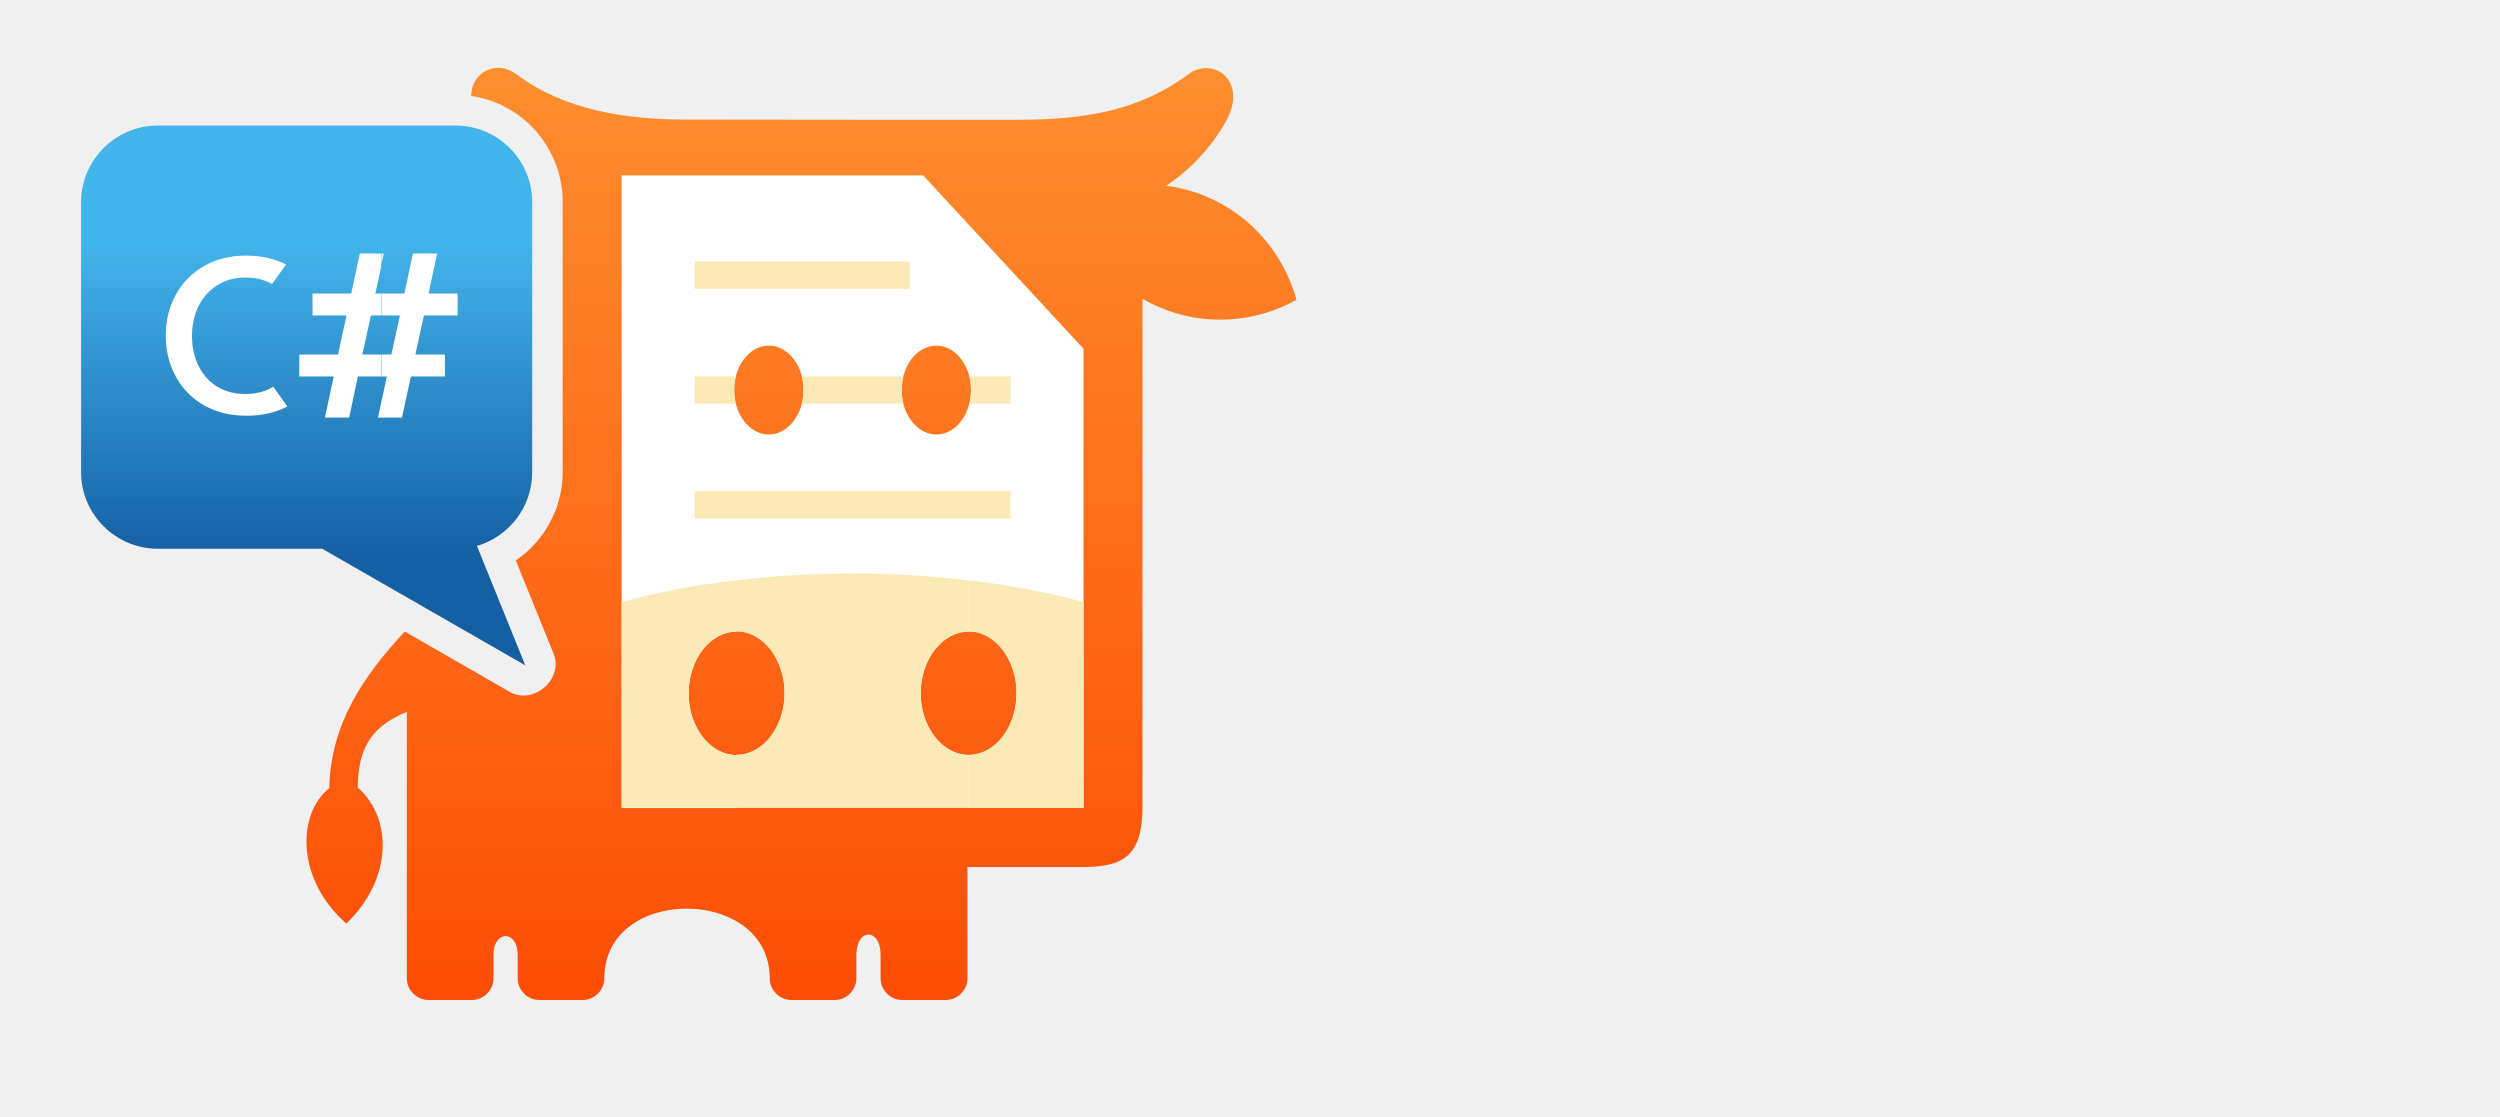
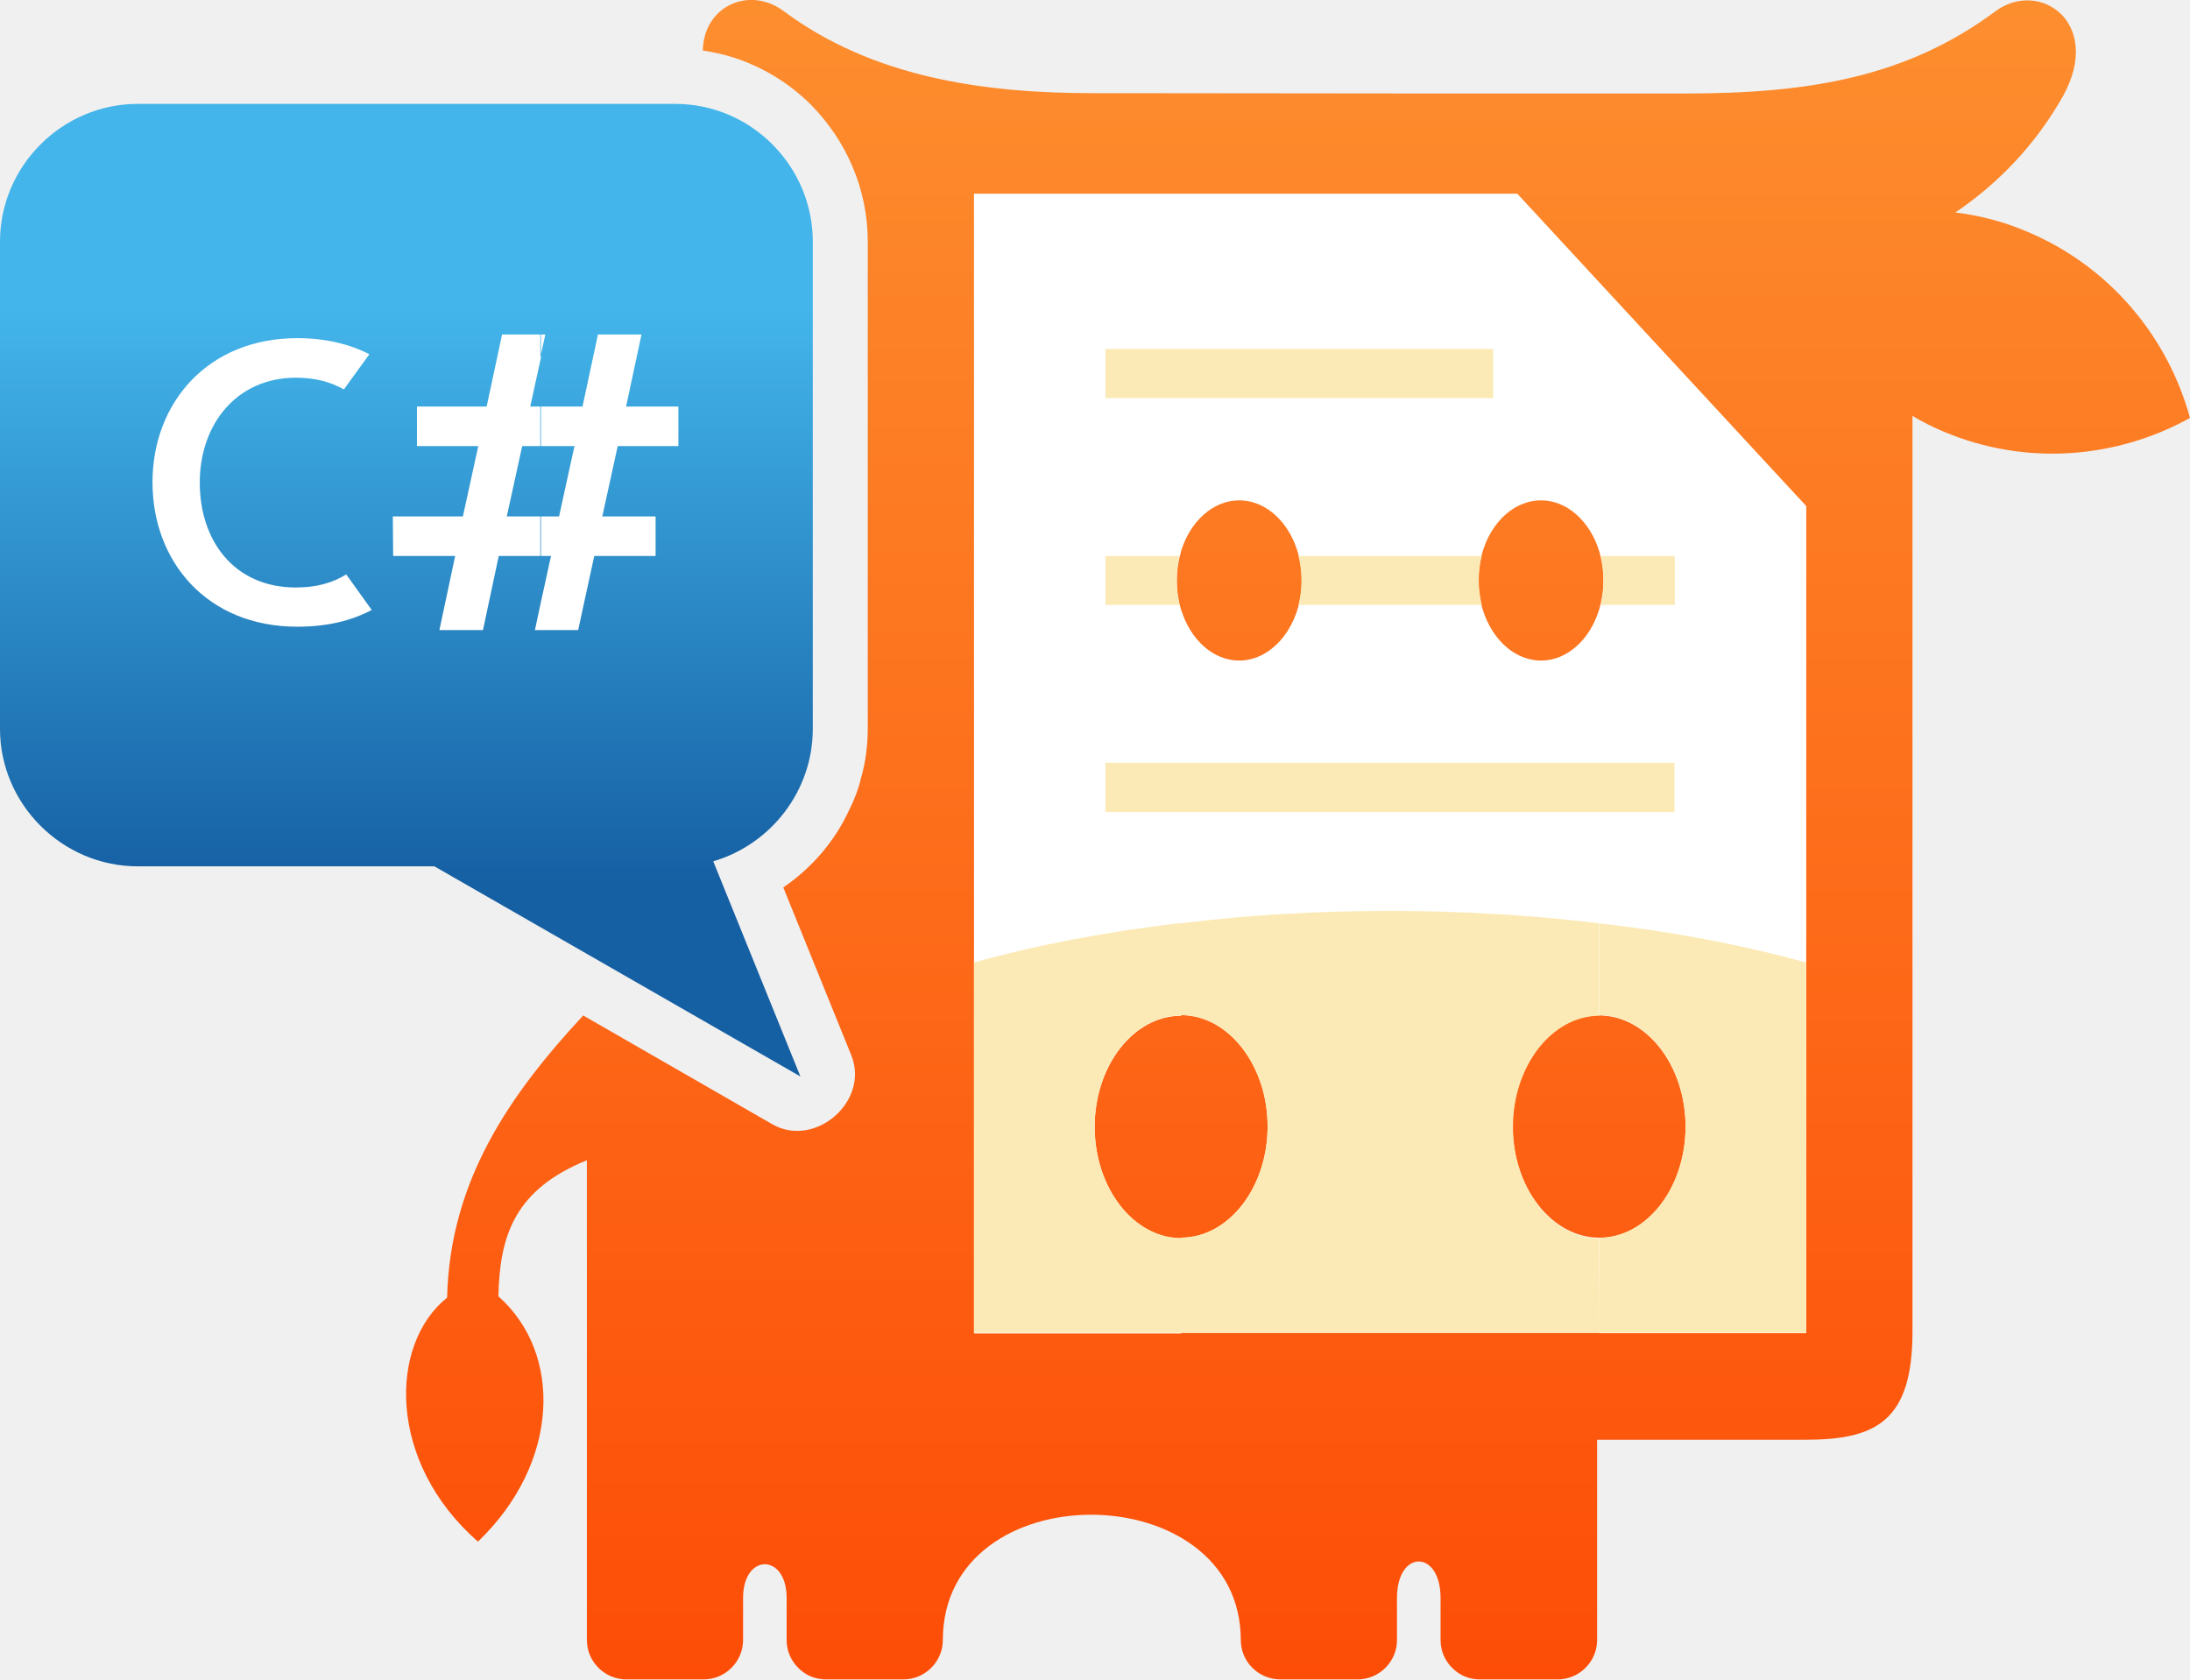
- <svg xmlns="http://www.w3.org/2000/svg" version="1.1" id="Logo" x="0px" y="0px" viewBox="0 0 1344 600" style="enable-background:new 0 0 1344 600;" xml:space="preserve">
+ <svg xmlns="http://www.w3.org/2000/svg" version="1.1" id="Logo" x="0px" y="0px" viewBox="0 0 653.4 501.1" style="enable-background:new 0 0 653.4 501.1;" xml:space="preserve">
  <style type="text/css">
	.st0{fill-rule:evenodd;clip-rule:evenodd;fill:url(#SVGID_1_);}
	.st1{fill-rule:evenodd;clip-rule:evenodd;fill:url(#SVGID_2_);}
	.st2{fill-rule:evenodd;clip-rule:evenodd;fill:#FFFFFF;}
	.st3{fill-rule:evenodd;clip-rule:evenodd;fill:#FCEAB6;}
</style>
-   <linearGradient id="SVGID_1_" gradientUnits="userSpaceOnUse" x1="164.838" y1="358.488" x2="164.838" y2="68.265">
+   <linearGradient id="SVGID_1_" gradientUnits="userSpaceOnUse" x1="121.25" y1="275.633" x2="121.25" y2="565.833" gradientTransform="matrix(1 0 0 -1 0 597.6378)">
    <stop offset="0" style="stop-color:#155FA3" />
    <stop offset="0.2" style="stop-color:#155FA3" />
    <stop offset="0.79" style="stop-color:#43B5EA" />
    <stop offset="1" style="stop-color:#43B5EA" />
  </linearGradient>
-   <path class="st0" d="M84.7,67.5h160.4c22.5,0,41,18.5,41,41.1V254c0,18.6-12.6,34.5-29.7,39.5l26,64.2L173.2,295H84.7  c-22.5,0-41.1-18.5-41.1-41V108.6C43.6,86,62.2,67.5,84.7,67.5z" />
-   <linearGradient id="SVGID_2_" gradientUnits="userSpaceOnUse" x1="430.899" y1="536.918" x2="430.899" y2="29.353">
+   <path class="st0" d="M41.1,31h160.4c22.5,0,41,18.5,41,41.1v145.4c0,18.6-12.6,34.5-29.7,39.5l26,64.2l-109.2-62.7H41.1  C18.6,258.5,0,240,0,217.5V72.1C0,49.5,18.6,31,41.1,31z" />
+   <linearGradient id="SVGID_2_" gradientUnits="userSpaceOnUse" x1="387.276" y1="97.204" x2="387.276" y2="604.769" gradientTransform="matrix(1 0 0 -1 0 597.6378)">
    <stop offset="0" style="stop-color:#FD4D07" />
    <stop offset="1" style="stop-color:#FD8F2F" />
  </linearGradient>
-   <path class="st1" d="M541,64.4L541,64.4c1.9,0,3.7,0,5.5,0c36.6,0,65.9-4.8,92.4-24.5c13.2-9.8,32.3,3.4,20.2,25.3  C651,79.5,640.1,91,627,99.9c7.4,0.9,14.6,2.8,21.6,5.8c24.6,10.4,41.8,31.4,48.4,55.5c-21.8,12.1-48.8,14.5-73.5,4.1  c-3.3-1.4-6.3-2.9-9.3-4.7c0,91.1,0,182.2,0,273.2c0,26.6-10.7,32.3-31.9,32.3c-20.8,0-41.5,0-62.2,0c0,20,0,39.8,0,59.8  c0,6.4-5.3,11.7-11.7,11.7c-7.7,0-15.5,0-23.4,0c-3.2,0-6.1-1.3-8.2-3.5c-2.1-2.1-3.4-5-3.4-8.2c0-4.2,0-8.4,0-12.6  c0-14.5-13-14.5-13,0c0,4.2,0,8.4,0,12.6c0,6.4-5.3,11.7-11.7,11.7c-7.7,0-15.5,0-23.2,0c-6.4,0-11.7-5.3-11.7-11.7  c0-49.6-88.9-50.2-88.9,0c0,6.4-5.3,11.7-11.7,11.7c-7.7,0-15.5,0-23.2,0c-3.3,0-6.2-1.3-8.3-3.5c-2.1-2.1-3.4-5-3.4-8.2  c0-4.2,0-8.4,0-12.6c0-13.4-13-13.4-13,0c0,4.2,0,8.4,0,12.6c0,6.4-5.3,11.7-11.7,11.7c-7.7,0-15.5,0-23.2,0  c-6.4,0-11.7-5.3-11.7-11.7c0-51,0-92.1,0-143.2c-21.6,8.8-26,22.5-26.4,40.6c19.3,17.1,18.3,49.8-6.1,73.2  c-27.1-23.7-26.6-58.9-9.2-72.8c0.8-34.9,18.7-60.6,40.6-84.2l56.5,32.5c12.7,7.2,29-6.9,23.5-20.6l-20.3-50.1  c8.5-5.8,15.4-13.8,19.7-23.2c1.5-3,2.7-6.1,3.4-9.1c1.4-4.8,2.1-9.8,2.1-15.1l0,0V108.6l0,0c0-15.9-6.5-30.2-16.9-40.8  c-8.5-8.5-19.9-14.5-32.3-16.2c0.2-13.3,13.9-19.4,24.1-11.8c26.7,19.9,59.9,24.5,92.3,24.5c1.9,0,3.7,0,5.5,0l0,0  C430.5,64.4,485.8,64.4,541,64.4z" />
-   <path class="st2" d="M520.7,120.7l61.8,66.8v246.8h-61.8v-28.4c14.2,0,25.8-14.9,25.8-33.2c0-18.2-11.6-33.2-25.8-33.2v-121  c0.8-2.8,1.3-5.7,1.3-8.8c0-3.2-0.5-6.1-1.3-8.9V120.7z M396,94.3h100.3l24.4,26.4v80.2c-2.7-8.8-9.5-15.1-17.3-15.1  c-10.3,0-18.7,10.7-18.7,23.9c0,13.1,8.4,23.9,18.7,23.9c7.8,0,14.6-6.3,17.3-15.2v121c-14.1,0-25.8,14.9-25.8,33.2  c0,18.2,11.7,33.2,25.8,33.2v28.4H396v-28.4c14.1,0,25.8-14.9,25.8-33.2c0-18.2-11.7-33.2-25.8-33.2v-121  c2.7,8.9,9.5,15.2,17.3,15.2c10.3,0,18.7-10.9,18.7-23.9c0-13.2-8.4-23.9-18.7-23.9c-7.8,0-14.6,6.3-17.3,15.1V94.3z M334.2,94.3  H396v106.6c-0.8,2.8-1.3,5.7-1.3,8.9c0,3,0.5,6,1.3,8.8v121c-14.2,0-25.8,14.9-25.8,33.2c0,18.2,11.6,33.2,25.8,33.2v28.4h-61.8  V94.3z" />
-   <path class="st3" d="M582.5,323.7v110.5h-61.8v-28.4c14.2,0,25.8-14.9,25.8-33.2c0-18.2-11.6-33.2-25.8-33.2V312  C542.8,314.5,563.6,318.5,582.5,323.7z M520.7,434.2H396v-28.4c14.1,0,25.8-14.9,25.8-33.2c0-18.2-11.7-33.2-25.8-33.2V312  c19.9-2.5,40.8-3.7,62.4-3.7c21.6,0,42.5,1.3,62.4,3.7v27.6c-14.1,0-25.8,14.9-25.8,33.2c0,18.2,11.7,33.2,25.8,33.2V434.2z   M396,434.2h-61.8V323.7c18.9-5.3,39.7-9.2,61.8-11.8v27.6c-14.2,0-25.8,14.9-25.8,33.2c0,18.2,11.6,33.2,25.8,33.2V434.2z" />
-   <path class="st3" d="M373.4,264.1h169.8v14.7H373.4V264.1L373.4,264.1z M373.4,140.6h115.7v14.7H373.4V140.6L373.4,140.6z   M373.4,202.4h22.1c-0.6,2.2-0.8,4.8-0.8,7.4s0.2,5,0.8,7.2h-22.1V202.4L373.4,202.4z M431,202.4h54.7c-0.6,2.2-0.9,4.8-0.9,7.4  s0.4,5,0.9,7.2H431c0.6-2.2,0.9-4.7,0.9-7.2S431.6,204.6,431,202.4L431,202.4z M521.2,202.4h22.1V217h-22.1c0.6-2.2,0.8-4.7,0.8-7.2  S521.7,204.6,521.2,202.4z" />
-   <path class="st2" d="M204.8,136.3h1.5l-1.5,6.9V136.3L204.8,136.3z M204.8,157.8v11.8h10.2l-4.6,21h-5.6v11.8h3.2l-3.2,14.6v7.5  h11.3l4.8-22.1h18.3v-11.8h-15.9l4.6-21H246v-11.8h-15.6l4.6-21.5h-13l-4.6,21.5H204.8z M160.8,190.6h20.9l4.6-21h-18.3v-11.8h20.8  l4.6-21.5h11.6v6.9l-3.2,14.6h3.2v11.8h-5.6l-4.6,21h10.2v11.8h-12.6l-4.7,22.1h-13l4.7-22.1h-18.5V190.6L160.8,190.6z M204.8,224.5  V217l-1.6,7.5H204.8L204.8,224.5z M132.3,137.4c8.4,0,15.7,1.8,21.5,4.8l-7.6,10.5c-3.9-2.2-8.5-3.5-14.3-3.5  c-17.8,0-28.7,14-28.7,31.3c0,17.3,10.2,31.3,28.7,31.3c6.1,0,11-1.4,15-3.9l7.6,10.6c-6,3.2-13.3,5-22.2,5  c-26.9,0-43.2-19.4-43.2-43.1S105.6,137.4,132.3,137.4z" />
+   <path class="st1" d="M497.4,27.9L497.4,27.9c1.9,0,3.7,0,5.5,0c36.6,0,65.9-4.8,92.4-24.5c13.2-9.8,32.3,3.4,20.2,25.3  c-8.1,14.3-19,25.8-32.1,34.7c7.4,0.9,14.6,2.8,21.6,5.8c24.6,10.4,41.8,31.4,48.4,55.5c-21.8,12.1-48.8,14.5-73.5,4.1  c-3.3-1.4-6.3-2.9-9.3-4.7c0,91.1,0,182.2,0,273.2c0,26.6-10.7,32.3-31.9,32.3c-20.8,0-41.5,0-62.2,0c0,20,0,39.8,0,59.8  c0,6.4-5.3,11.7-11.7,11.7c-7.7,0-15.5,0-23.4,0c-3.2,0-6.1-1.3-8.2-3.5c-2.1-2.1-3.4-5-3.4-8.2c0-4.2,0-8.4,0-12.6  c0-14.5-13-14.5-13,0c0,4.2,0,8.4,0,12.6c0,6.4-5.3,11.7-11.7,11.7c-7.7,0-15.5,0-23.2,0c-6.4,0-11.7-5.3-11.7-11.7  c0-49.6-88.9-50.2-88.9,0c0,6.4-5.3,11.7-11.7,11.7c-7.7,0-15.5,0-23.2,0c-3.3,0-6.2-1.3-8.3-3.5c-2.1-2.1-3.4-5-3.4-8.2  c0-4.2,0-8.4,0-12.6c0-13.4-13-13.4-13,0c0,4.2,0,8.4,0,12.6c0,6.4-5.3,11.7-11.7,11.7c-7.7,0-15.5,0-23.2,0  c-6.4,0-11.7-5.3-11.7-11.7c0-51,0-92.1,0-143.2c-21.6,8.8-26,22.5-26.4,40.6c19.3,17.1,18.3,49.8-6.1,73.2  c-27.1-23.7-26.6-58.9-9.2-72.8c0.8-34.9,18.7-60.6,40.6-84.2l56.5,32.5c12.7,7.2,29-6.9,23.5-20.6l-20.3-50.1  c8.5-5.8,15.4-13.8,19.7-23.2c1.5-3,2.7-6.1,3.4-9.1c1.4-4.8,2.1-9.8,2.1-15.1l0,0V72.1l0,0c0-15.9-6.5-30.2-16.9-40.8  c-8.5-8.5-19.9-14.5-32.3-16.2c0.2-13.3,13.9-19.4,24.1-11.8c26.7,19.9,59.9,24.5,92.3,24.5c1.9,0,3.7,0,5.5,0l0,0  C386.9,27.9,442.2,27.9,497.4,27.9z" />
+   <path class="st2" d="M477.1,84.2l61.8,66.8v246.8h-61.8v-28.4c14.2,0,25.8-14.9,25.8-33.2c0-18.2-11.6-33.2-25.8-33.2V182  c0.8-2.8,1.3-5.7,1.3-8.8c0-3.2-0.5-6.1-1.3-8.9V84.2z M352.4,57.8h100.3l24.4,26.4v80.2c-2.7-8.8-9.5-15.1-17.3-15.1  c-10.3,0-18.7,10.7-18.7,23.9c0,13.1,8.4,23.9,18.7,23.9c7.8,0,14.6-6.3,17.3-15.2v121c-14.1,0-25.8,14.9-25.8,33.2  c0,18.2,11.7,33.2,25.8,33.2v28.4H352.4v-28.4c14.1,0,25.8-14.9,25.8-33.2c0-18.2-11.7-33.2-25.8-33.2v-121  c2.7,8.9,9.5,15.2,17.3,15.2c10.3,0,18.7-10.9,18.7-23.9c0-13.2-8.4-23.9-18.7-23.9c-7.8,0-14.6,6.3-17.3,15.1V57.8z M290.6,57.8  h61.8v106.6c-0.8,2.8-1.3,5.7-1.3,8.9c0,3,0.5,6,1.3,8.8v121c-14.2,0-25.8,14.9-25.8,33.2c0,18.2,11.6,33.2,25.8,33.2v28.4h-61.8  V57.8z" />
+   <path class="st3" d="M538.9,287.2v110.5h-61.8v-28.4c14.2,0,25.8-14.9,25.8-33.2c0-18.2-11.6-33.2-25.8-33.2v-27.4  C499.2,278,520,282,538.9,287.2z M477.1,397.7H352.4v-28.4c14.1,0,25.8-14.9,25.8-33.2c0-18.2-11.7-33.2-25.8-33.2v-27.4  c19.9-2.5,40.8-3.7,62.4-3.7s42.5,1.3,62.4,3.7v27.6c-14.1,0-25.8,14.9-25.8,33.2c0,18.2,11.7,33.2,25.8,33.2L477.1,397.7  L477.1,397.7z M352.4,397.7h-61.8V287.2c18.9-5.3,39.7-9.2,61.8-11.8V303c-14.2,0-25.8,14.9-25.8,33.2c0,18.2,11.6,33.2,25.8,33.2  V397.7z" />
+   <path class="st3" d="M329.8,227.6h169.8v14.7H329.8V227.6L329.8,227.6z M329.8,104.1h115.7v14.7H329.8V104.1L329.8,104.1z   M329.8,165.9h22.1c-0.6,2.2-0.8,4.8-0.8,7.4s0.2,5,0.8,7.2h-22.1V165.9L329.8,165.9z M387.4,165.9h54.7c-0.6,2.2-0.9,4.8-0.9,7.4  s0.4,5,0.9,7.2h-54.7c0.6-2.2,0.9-4.7,0.9-7.2S388,168.1,387.4,165.9L387.4,165.9z M477.6,165.9h22.1v14.6h-22.1  c0.6-2.2,0.8-4.7,0.8-7.2S478.1,168.1,477.6,165.9z" />
+   <path class="st2" d="M161.2,99.8h1.5l-1.5,6.9V99.8L161.2,99.8z M161.2,121.3v11.8h10.2l-4.6,21h-5.6v11.8h3.2l-3.2,14.6v7.5h11.3  l4.8-22.1h18.3v-11.8h-15.9l4.6-21h18.1v-11.8h-15.6l4.6-21.5h-13l-4.6,21.5H161.2z M117.2,154.1h20.9l4.6-21h-18.3v-11.8h20.8  l4.6-21.5h11.6v6.9l-3.2,14.6h3.2v11.8h-5.6l-4.6,21h10.2v11.8h-12.6l-4.7,22.1h-13l4.7-22.1h-18.5L117.2,154.1L117.2,154.1z   M161.2,188v-7.5l-1.6,7.5H161.2L161.2,188z M88.7,100.9c8.4,0,15.7,1.8,21.5,4.8l-7.6,10.5c-3.9-2.2-8.5-3.5-14.3-3.5  c-17.8,0-28.7,14-28.7,31.3s10.2,31.3,28.7,31.3c6.1,0,11-1.4,15-3.9l7.6,10.6c-6,3.2-13.3,5-22.2,5c-26.9,0-43.2-19.4-43.2-43.1  S62,100.9,88.7,100.9z" />
</svg>
